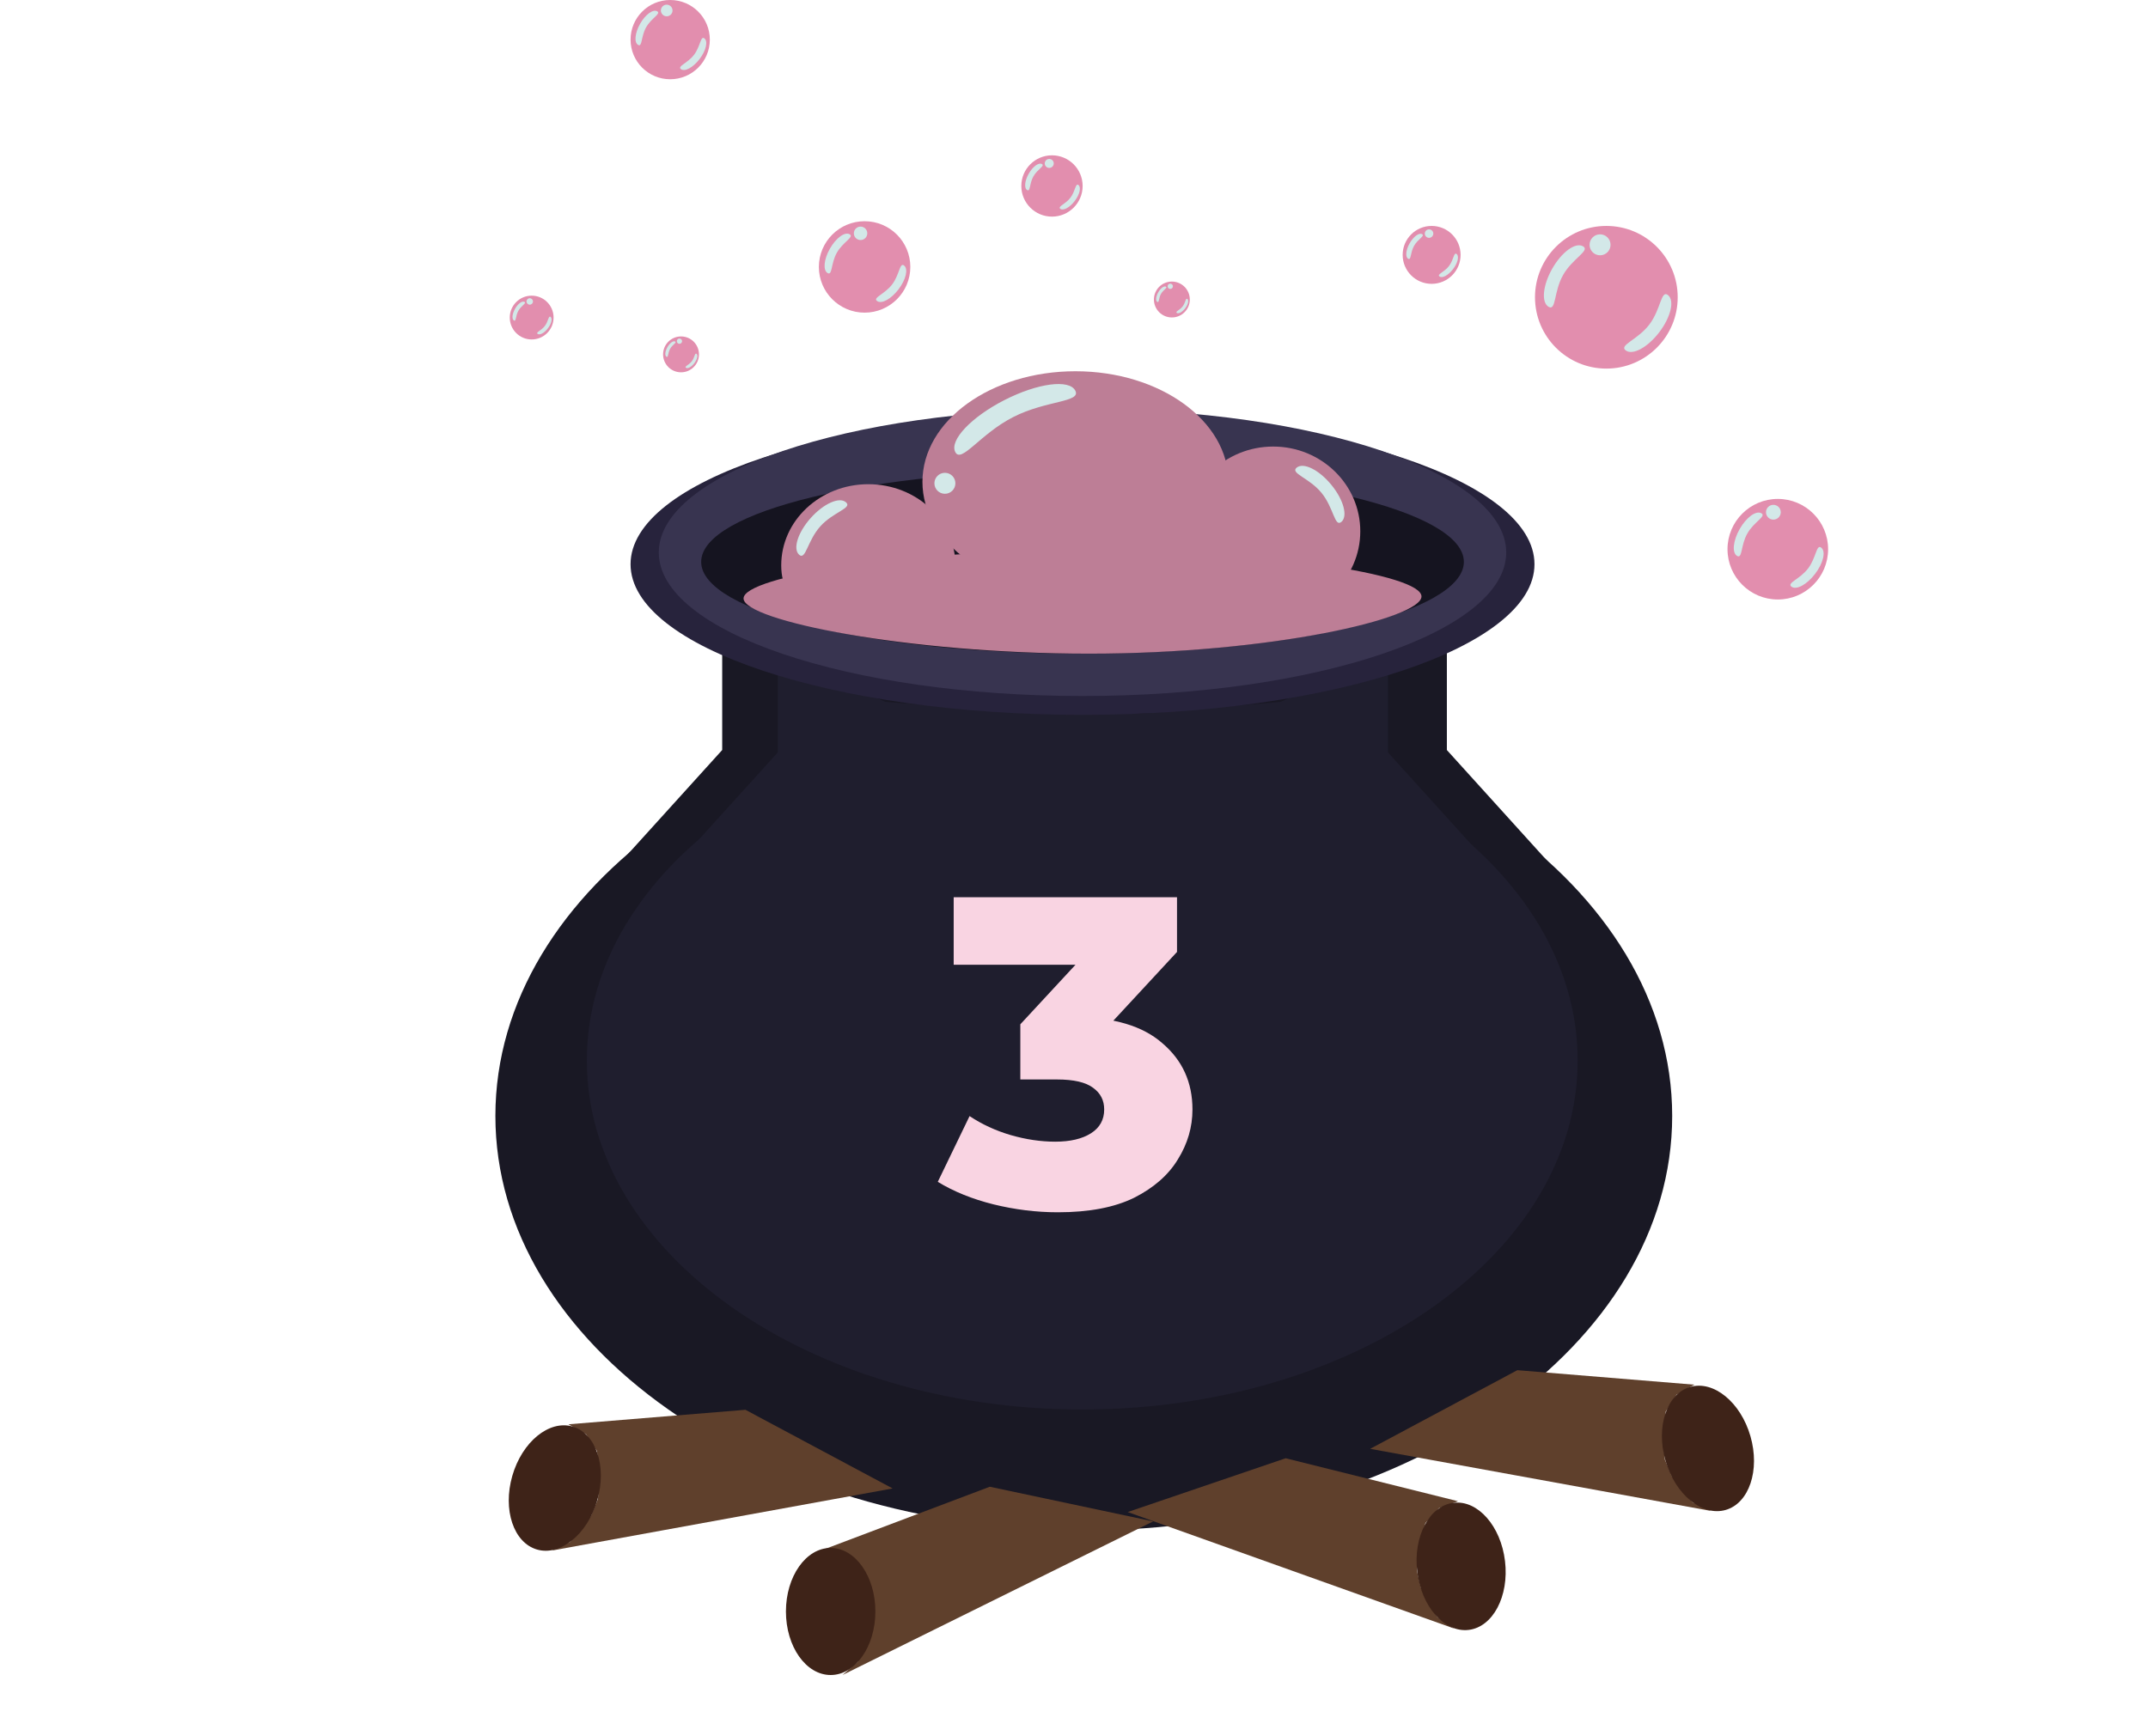
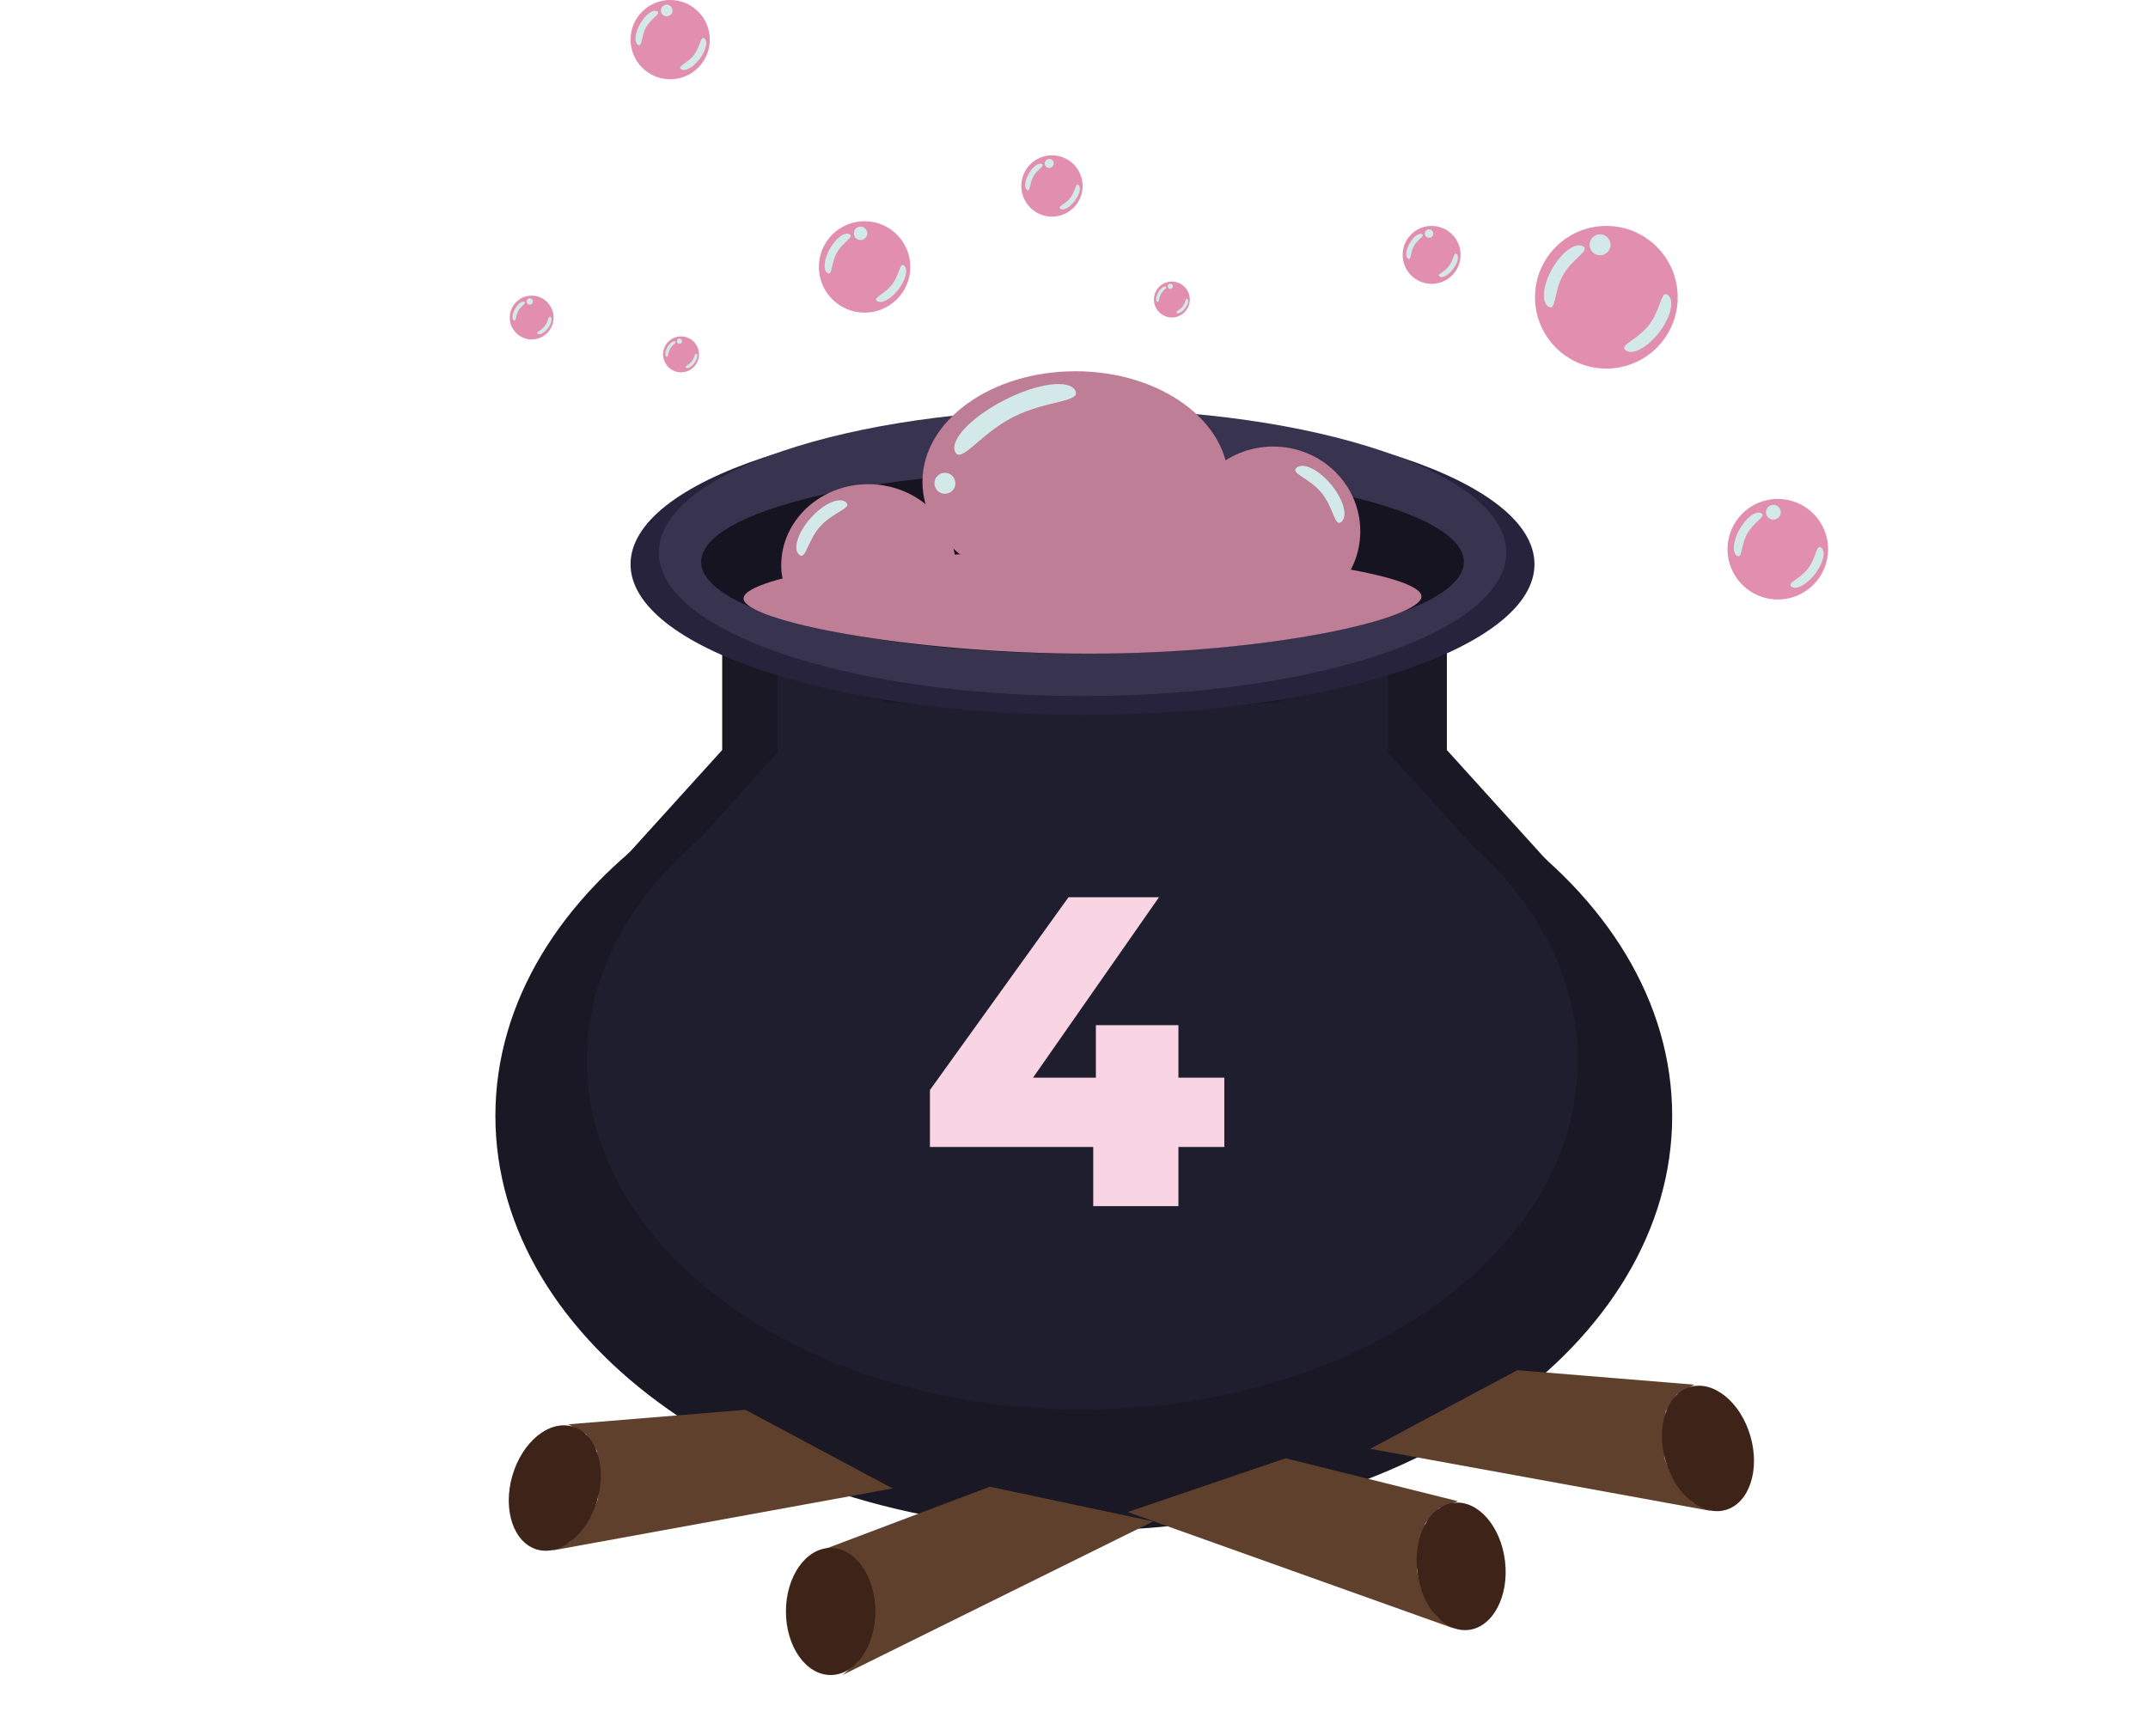
<svg xmlns="http://www.w3.org/2000/svg" width="146" height="118" viewBox="0 0 146 118" fill="none">
  <path d="M113.659 75.868C113.659 91.433 95.754 104.051 73.666 104.051C51.578 104.051 33.672 91.433 33.672 75.868C33.672 60.304 51.578 47.687 73.666 47.687C95.754 47.687 113.659 60.304 113.659 75.868Z" fill="#191824" />
  <path d="M69.894 47.866L42.217 58.58L49.088 50.991L49.088 43.076L57.778 46.91L69.894 47.866Z" fill="#191824" />
  <path d="M74.168 48.249L105.215 58.582L98.344 50.993L98.344 43.078L89.655 46.912L74.168 48.249Z" fill="#191824" />
  <path d="M107.235 72.1C107.235 85.205 92.159 95.828 73.561 95.828C54.964 95.828 39.888 85.205 39.888 72.1C39.888 58.995 54.964 48.372 73.561 48.372C92.159 48.372 107.235 58.995 107.235 72.1Z" fill="#1F1E2E" />
  <path d="M70.386 48.523L47.083 57.543L52.868 51.154L52.868 44.49L60.184 47.717L70.386 48.523Z" fill="#1F1E2E" />
  <path d="M73.986 48.845L100.126 57.545L94.341 51.156L94.341 44.492L87.025 47.719L73.986 48.845Z" fill="#1F1E2E" />
  <ellipse cx="73.579" cy="38.36" rx="30.72" ry="10.24" fill="#27233C" />
  <ellipse cx="73.578" cy="37.56" rx="28.8" ry="9.76" fill="#383450" />
  <ellipse cx="73.579" cy="38.2" rx="25.92" ry="6.24" fill="#151420" />
  <ellipse cx="73.099" cy="32.76" rx="10.4" ry="7.52" fill="#BD7E96" />
  <ellipse cx="86.539" cy="36.12" rx="5.92" ry="5.76" fill="#BD7E96" />
  <path d="M64.94 38.435C64.94 41.48 62.289 41.236 59.02 41.236C55.75 41.236 53.1 41.48 53.1 38.435C53.1 35.389 55.75 32.92 59.02 32.92C62.289 32.92 64.94 35.389 64.94 38.435Z" fill="#BD7E96" />
  <path d="M96.619 40.55C96.619 42.051 86.384 44.44 74.027 44.44C61.671 44.44 50.539 42.188 50.539 40.687C50.539 39.186 61.473 37.4 73.829 37.4C86.186 37.4 96.619 39.049 96.619 40.55Z" fill="#BD7E96" />
  <path d="M55.98 105.347L67.277 101.08L78.38 103.436L57.264 113.88L58.291 112.989L58.804 112.033L59.19 110.823L59.318 109.677L59.061 108.212L58.355 106.557L57.328 105.665L55.98 105.347Z" fill="#5F402C" />
  <path d="M38.636 96.835L50.667 95.848L60.671 101.196L37.495 105.42L38.728 104.845L39.487 104.066L40.193 103.005L40.635 101.935L40.797 100.452L40.579 98.659L39.842 97.515L38.636 96.835Z" fill="#5F402C" />
  <ellipse cx="37.71" cy="101.168" rx="3.005" ry="4.352" transform="matrix(0.960822 0.277167 -0.277168 0.960821 29.5181 -6.48838)" fill="#3E2318" />
  <path d="M99.1 102.065L87.387 99.143L76.65 102.8L98.836 110.721L97.712 109.954L97.089 109.062L96.564 107.901L96.301 106.774L96.382 105.284L96.887 103.55L97.8 102.541L99.1 102.065Z" fill="#5F402C" />
  <ellipse cx="3.005" cy="4.352" rx="3.005" ry="4.352" transform="matrix(-0.993022 0.117929 0.11793 0.993022 101.783 101.816)" fill="#3E2318" />
  <path d="M115.165 94.141L103.134 93.155L93.13 98.502L116.306 102.726L115.072 102.151L114.314 101.372L113.607 100.312L113.165 99.242L113.004 97.758L113.221 95.966L113.959 94.822L115.165 94.141Z" fill="#5F402C" />
  <ellipse cx="3.005" cy="4.352" rx="3.005" ry="4.352" transform="matrix(-0.960822 0.277167 0.277168 0.960822 117.771 93.4609)" fill="#3E2318" />
  <ellipse cx="56.46" cy="109.56" rx="3.04" ry="4.32" fill="#3E2318" />
  <ellipse cx="109.184" cy="20.21" rx="4.85" ry="4.85" fill="#E28EAE" />
  <path d="M112.782 22.587C111.989 23.626 110.966 24.179 110.497 23.821C110.027 23.463 111.31 23.108 112.102 22.069C112.895 21.029 112.897 19.698 113.366 20.056C113.836 20.414 113.574 21.547 112.782 22.587Z" fill="#D3E8E8" />
  <path d="M105.5 18.276C106.144 17.138 107.083 16.452 107.597 16.743C108.11 17.034 106.888 17.559 106.244 18.697C105.6 19.834 105.778 21.153 105.264 20.862C104.75 20.571 104.856 19.413 105.5 18.276Z" fill="#D3E8E8" />
  <path d="M68.27 27.201C70.524 26.049 72.681 25.763 73.09 26.562C73.499 27.361 71.115 27.206 68.862 28.358C66.609 29.51 65.339 31.533 64.93 30.734C64.522 29.935 66.017 28.353 68.27 27.201Z" fill="#D3E8E8" />
  <path d="M55.108 35.215C55.988 34.231 57.061 33.756 57.506 34.153C57.95 34.55 56.631 34.806 55.751 35.791C54.871 36.775 54.764 38.114 54.319 37.717C53.875 37.319 54.228 36.2 55.108 35.215Z" fill="#D3E8E8" />
  <path d="M90.485 32.954C89.646 31.935 88.593 31.416 88.133 31.795C87.672 32.174 88.98 32.483 89.819 33.502C90.658 34.522 90.71 35.864 91.171 35.485C91.631 35.106 91.324 33.973 90.485 32.954Z" fill="#D3E8E8" />
  <ellipse cx="108.756" cy="16.644" rx="0.713" ry="0.713" fill="#D3E8E8" />
  <ellipse cx="64.225" cy="32.858" rx="0.713" ry="0.713" fill="#D3E8E8" />
  <ellipse cx="45.553" cy="2.694" rx="2.694" ry="2.694" fill="#E28EAE" />
  <path d="M47.551 4.014C47.111 4.591 46.543 4.898 46.282 4.699C46.021 4.501 46.733 4.304 47.174 3.726C47.614 3.149 47.615 2.409 47.876 2.608C48.137 2.807 47.991 3.436 47.551 4.014Z" fill="#D3E8E8" />
  <path d="M43.507 1.619C43.865 0.988 44.386 0.606 44.672 0.768C44.957 0.93 44.278 1.221 43.92 1.853C43.562 2.485 43.661 3.217 43.376 3.056C43.091 2.894 43.149 2.251 43.507 1.619Z" fill="#D3E8E8" />
  <ellipse cx="45.316" cy="0.713" rx="0.396" ry="0.396" fill="#D3E8E8" />
  <ellipse cx="79.652" cy="20.363" rx="1.22" ry="1.22" fill="#E28EAE" />
  <path d="M80.557 20.961C80.358 21.223 80.1 21.362 79.982 21.272C79.864 21.182 80.187 21.092 80.386 20.831C80.586 20.569 80.586 20.234 80.704 20.324C80.823 20.414 80.757 20.7 80.557 20.961Z" fill="#D3E8E8" />
  <path d="M78.725 19.877C78.887 19.59 79.123 19.418 79.252 19.491C79.382 19.564 79.074 19.696 78.912 19.982C78.75 20.269 78.795 20.6 78.665 20.527C78.536 20.454 78.563 20.163 78.725 19.877Z" fill="#D3E8E8" />
  <ellipse cx="79.544" cy="19.465" rx="0.179" ry="0.179" fill="#D3E8E8" />
  <ellipse cx="71.503" cy="12.644" rx="2.084" ry="2.084" fill="#E28EAE" />
  <path d="M73.049 13.665C72.709 14.111 72.269 14.349 72.068 14.195C71.866 14.041 72.417 13.889 72.757 13.442C73.098 12.995 73.099 12.424 73.3 12.578C73.502 12.731 73.39 13.218 73.049 13.665Z" fill="#D3E8E8" />
  <path d="M69.921 11.812C70.198 11.324 70.601 11.029 70.822 11.154C71.042 11.279 70.517 11.505 70.24 11.993C69.964 12.482 70.04 13.049 69.82 12.924C69.599 12.799 69.644 12.301 69.921 11.812Z" fill="#D3E8E8" />
  <ellipse cx="71.318" cy="11.111" rx="0.306" ry="0.306" fill="#D3E8E8" />
  <ellipse cx="58.767" cy="18.148" rx="3.108" ry="3.108" fill="#E28EAE" />
  <path d="M61.074 19.671C60.566 20.338 59.91 20.692 59.609 20.462C59.308 20.233 60.13 20.006 60.638 19.339C61.146 18.673 61.147 17.82 61.448 18.049C61.749 18.279 61.581 19.005 61.074 19.671Z" fill="#D3E8E8" />
  <path d="M56.407 16.909C56.819 16.18 57.421 15.74 57.75 15.926C58.08 16.113 57.296 16.449 56.883 17.178C56.47 17.907 56.584 18.753 56.255 18.566C55.926 18.38 55.994 17.637 56.407 16.909Z" fill="#D3E8E8" />
  <ellipse cx="58.493" cy="15.863" rx="0.457" ry="0.457" fill="#D3E8E8" />
  <ellipse cx="120.838" cy="37.339" rx="3.419" ry="3.419" fill="#E28EAE" />
  <path d="M123.374 39.014C122.816 39.747 122.094 40.137 121.763 39.885C121.432 39.632 122.336 39.382 122.895 38.649C123.454 37.916 123.455 36.978 123.786 37.23C124.117 37.483 123.933 38.281 123.374 39.014Z" fill="#D3E8E8" />
  <path d="M118.242 35.975C118.696 35.173 119.358 34.69 119.72 34.895C120.082 35.1 119.22 35.47 118.766 36.272C118.312 37.074 118.437 38.004 118.075 37.799C117.713 37.593 117.788 36.777 118.242 35.975Z" fill="#D3E8E8" />
  <ellipse cx="120.537" cy="34.825" rx="0.503" ry="0.503" fill="#D3E8E8" />
  <ellipse cx="97.308" cy="17.329" rx="1.969" ry="1.969" fill="#E28EAE" />
  <path d="M98.767 18.293C98.445 18.715 98.03 18.94 97.84 18.794C97.649 18.649 98.17 18.505 98.491 18.083C98.813 17.661 98.814 17.121 99.004 17.266C99.195 17.412 99.089 17.871 98.767 18.293Z" fill="#D3E8E8" />
  <path d="M95.812 16.543C96.074 16.082 96.455 15.803 96.663 15.921C96.872 16.039 96.376 16.253 96.114 16.714C95.853 17.176 95.925 17.711 95.716 17.593C95.508 17.475 95.551 17.005 95.812 16.543Z" fill="#D3E8E8" />
  <ellipse cx="97.133" cy="15.881" rx="0.289" ry="0.289" fill="#D3E8E8" />
  <ellipse cx="36.138" cy="21.59" rx="1.489" ry="1.489" fill="#E28EAE" />
  <path d="M37.242 22.32C36.999 22.639 36.685 22.809 36.541 22.699C36.397 22.589 36.79 22.48 37.034 22.161C37.277 21.842 37.278 21.433 37.422 21.543C37.566 21.653 37.486 22.001 37.242 22.32Z" fill="#D3E8E8" />
  <path d="M35.007 20.996C35.205 20.646 35.493 20.436 35.651 20.525C35.809 20.614 35.433 20.776 35.235 21.125C35.037 21.474 35.092 21.88 34.934 21.79C34.777 21.701 34.809 21.345 35.007 20.996Z" fill="#D3E8E8" />
  <ellipse cx="36.007" cy="20.495" rx="0.219" ry="0.219" fill="#D3E8E8" />
  <ellipse cx="46.29" cy="24.093" rx="1.22" ry="1.22" fill="#E28EAE" />
  <path d="M47.195 24.691C46.996 24.953 46.738 25.092 46.62 25.002C46.502 24.912 46.825 24.822 47.024 24.561C47.223 24.299 47.224 23.964 47.342 24.054C47.46 24.144 47.394 24.429 47.195 24.691Z" fill="#D3E8E8" />
  <path d="M45.363 23.606C45.525 23.32 45.761 23.147 45.89 23.22C46.02 23.294 45.712 23.426 45.55 23.712C45.388 23.998 45.432 24.33 45.303 24.257C45.174 24.184 45.201 23.892 45.363 23.606Z" fill="#D3E8E8" />
  <ellipse cx="46.182" cy="23.196" rx="0.179" ry="0.179" fill="#D3E8E8" />
-   <path d="M71.902 82.42C70.442 82.42 68.982 82.24 67.522 81.88C66.082 81.52 64.822 81.01 63.742 80.35L65.902 75.88C66.742 76.44 67.672 76.87 68.692 77.17C69.732 77.47 70.742 77.62 71.722 77.62C72.742 77.62 73.552 77.43 74.152 77.05C74.752 76.67 75.052 76.13 75.052 75.43C75.052 74.81 74.802 74.32 74.302 73.96C73.802 73.58 72.982 73.39 71.842 73.39H69.352V69.64L74.992 63.55L75.562 65.59H64.822V61H80.002V64.72L74.362 70.81L71.452 69.16H73.072C75.692 69.16 77.672 69.75 79.012 70.93C80.372 72.09 81.052 73.59 81.052 75.43C81.052 76.63 80.722 77.76 80.062 78.82C79.422 79.88 78.432 80.75 77.092 81.43C75.752 82.09 74.022 82.42 71.902 82.42Z" fill="#F9D4E2" />
+   <path d="M63.207 77.98V74.11L72.627 61H78.777L69.627 74.11L66.807 73.27H83.217V77.98H63.207ZM74.307 82V77.98L74.487 73.27V69.7H80.097V82H74.307Z" fill="#F9D4E2" />
</svg>
